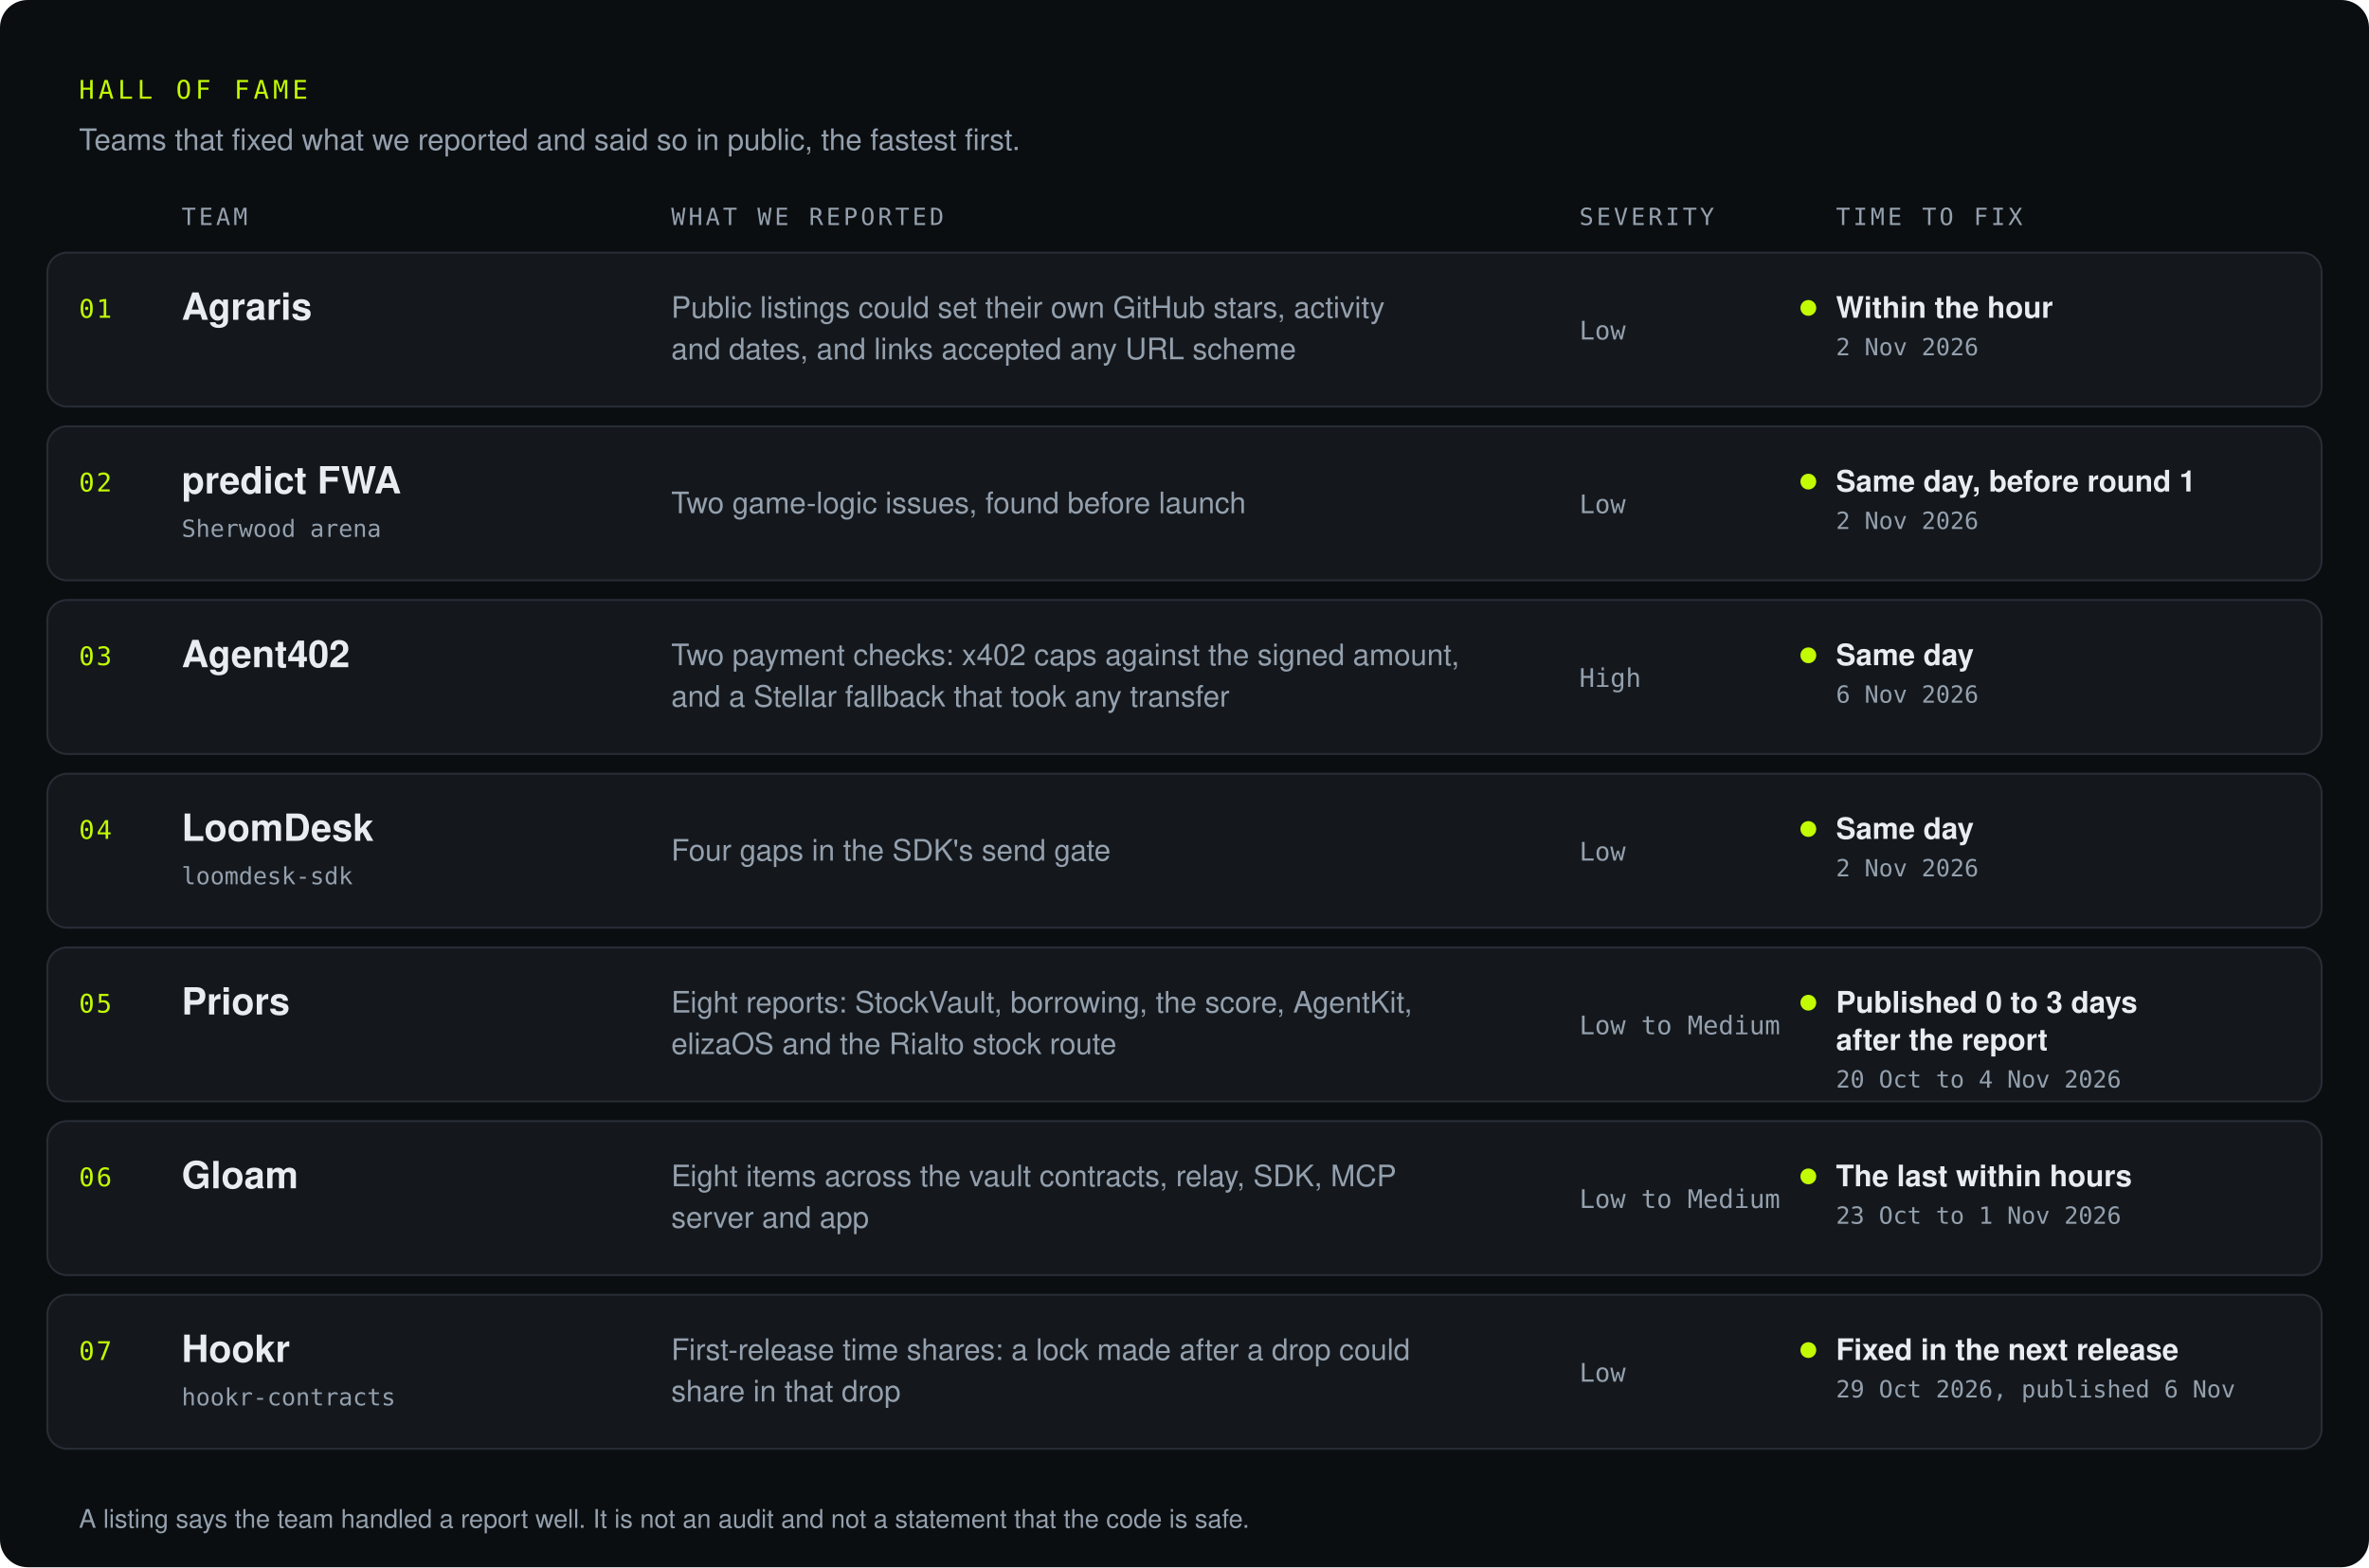
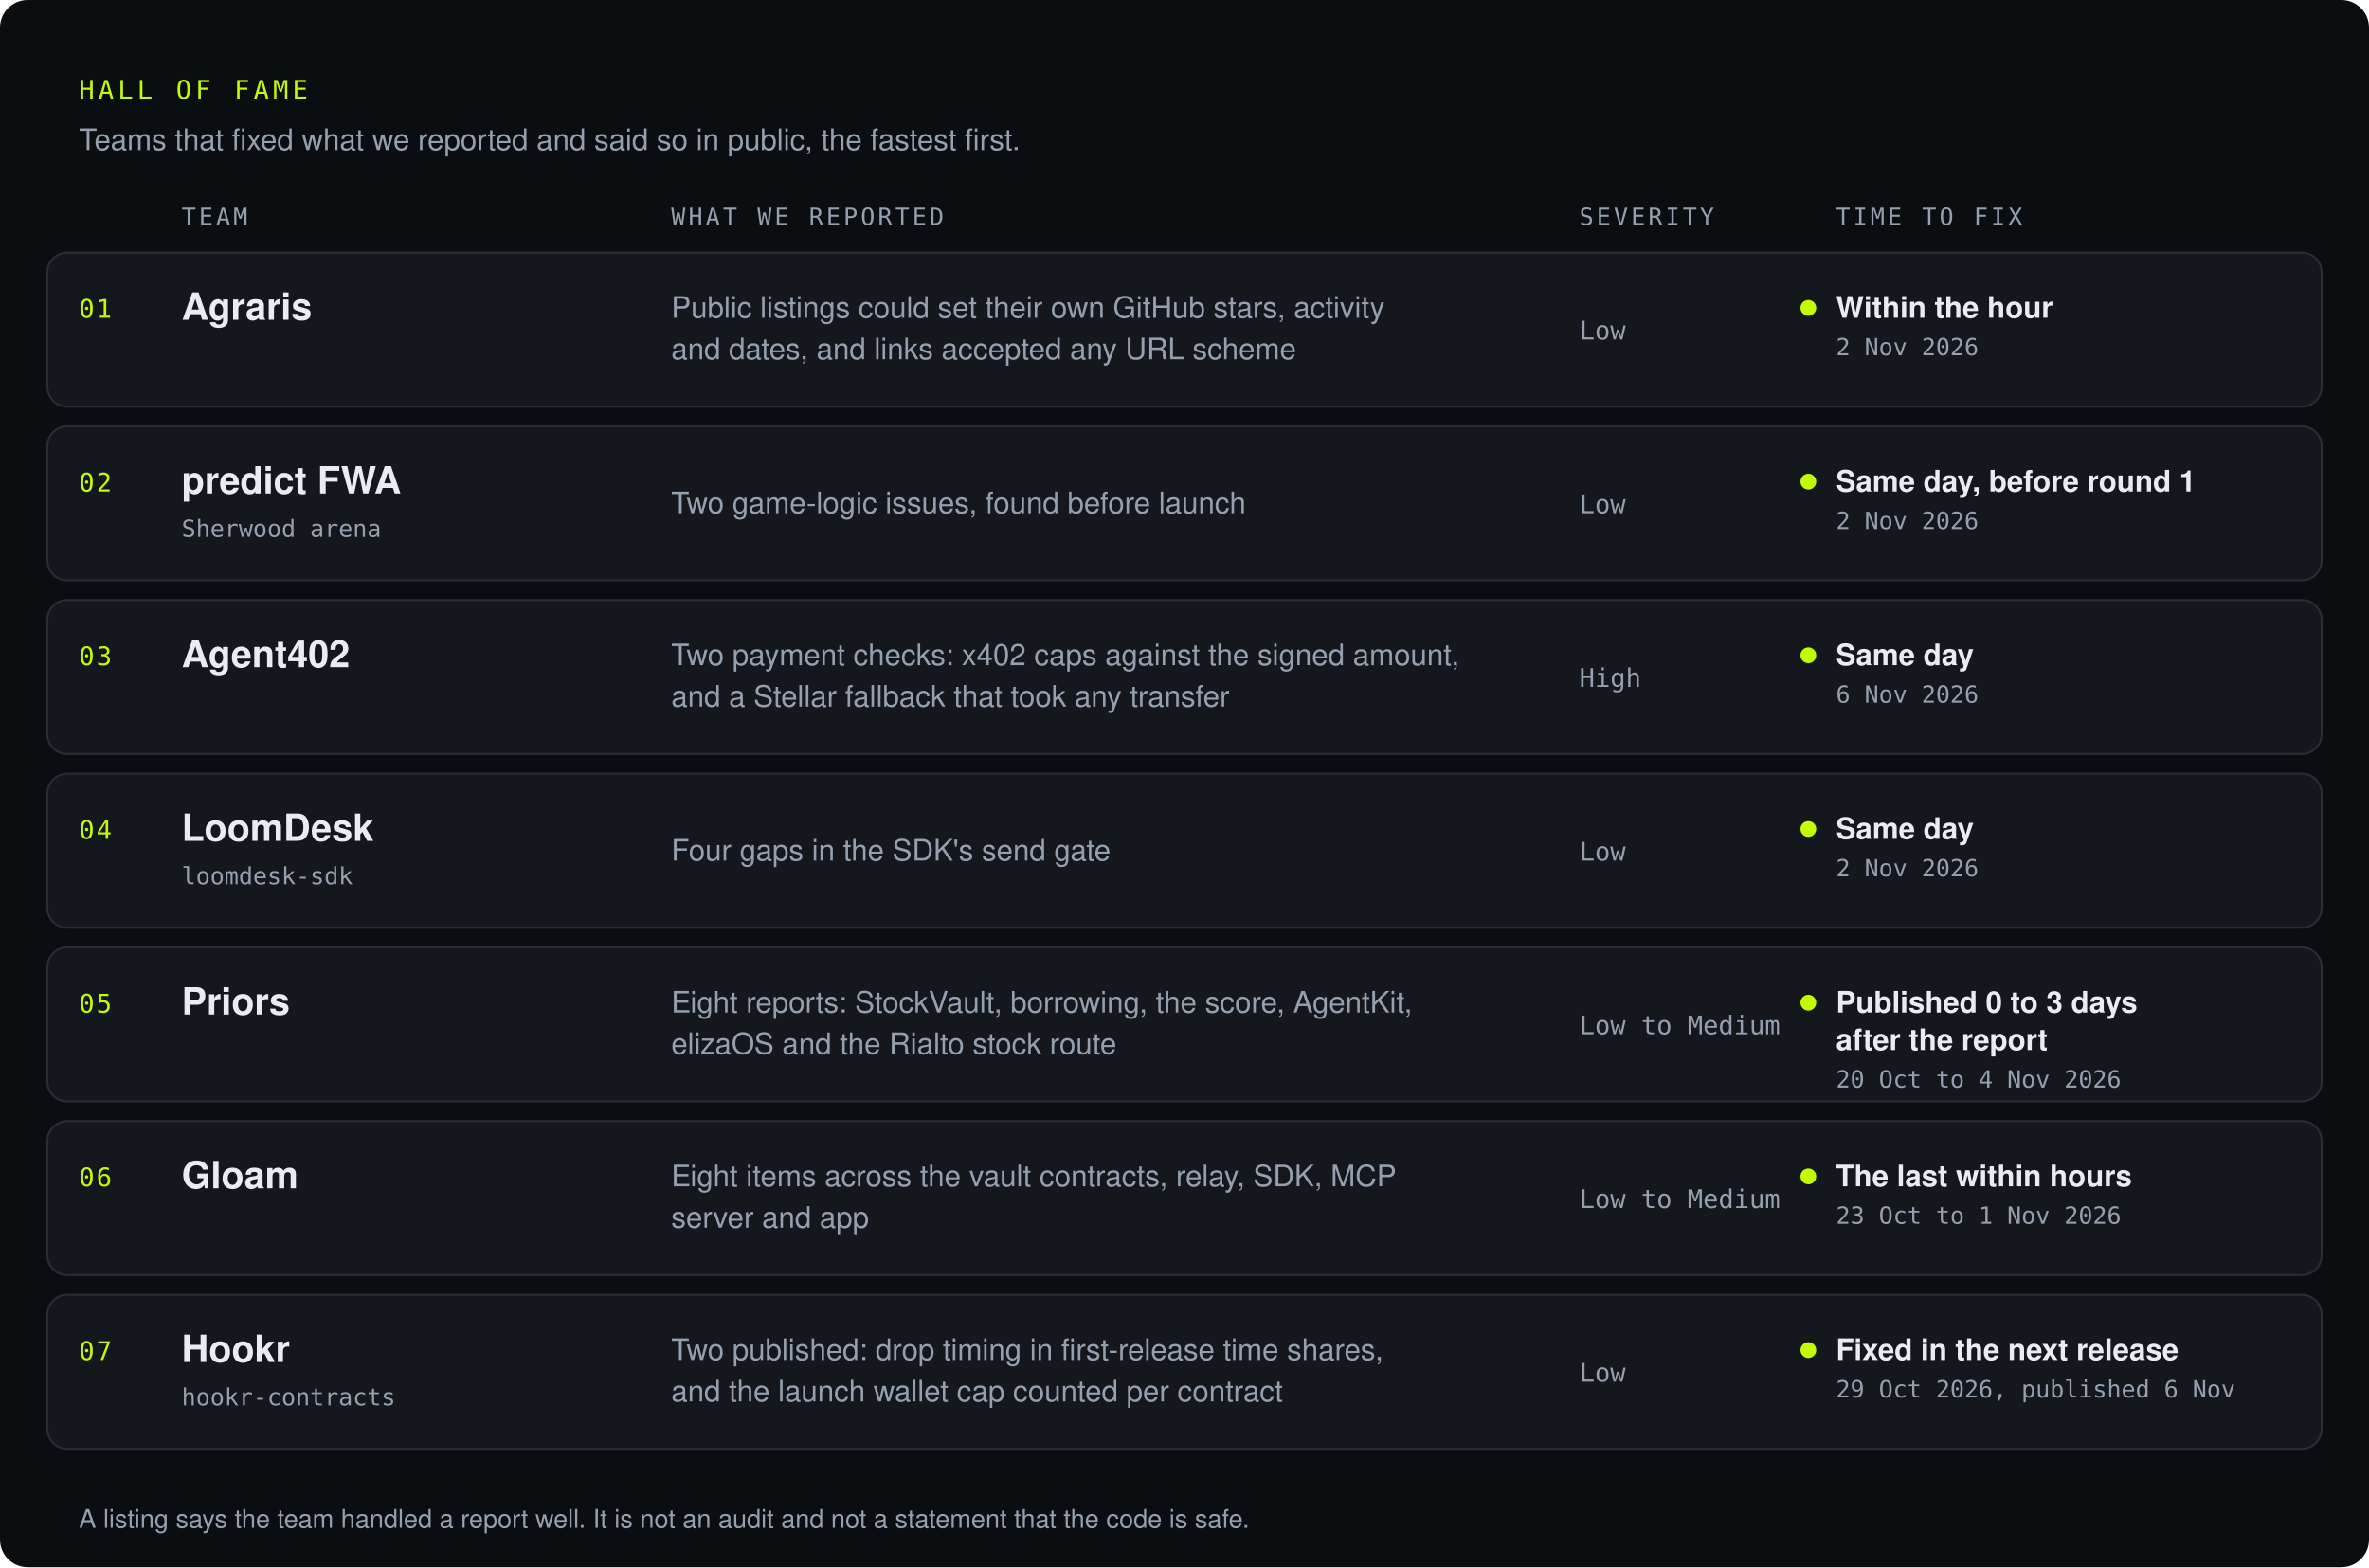
<svg xmlns="http://www.w3.org/2000/svg" width="1200" height="794" viewBox="0 0 1200 794" role="img" aria-label="Hall of fame: Agraris, within the hour; predict FWA, same day, before round 1; Agent402, same day; LoomDesk, same day; Priors, published 0 to 3 days after the report; Gloam, the last within hours; Hookr, fixed in the next release">
  <style>.p{animation:pulse 3.5s ease-in-out infinite}@keyframes pulse{50%{opacity:.35}}@media (prefers-reduced-motion: reduce){*{animation:none!important}}</style>
  <rect width="1200" height="794" rx="14" fill="#0B0E11" />
  <text x="40" y="50" font-family="ui-monospace,SFMono-Regular,'SF Mono',Menlo,Consolas,monospace" font-size="13" letter-spacing="2" fill="#C2FB03">HALL OF FAME</text>
  <text x="40" y="76" font-family="-apple-system,BlinkMacSystemFont,'Segoe UI',Helvetica,Arial,sans-serif" font-size="15" fill="#94A0AD">Teams that fixed what we reported and said so in public, the fastest first.</text>
  <text x="92" y="114" font-family="ui-monospace,SFMono-Regular,'SF Mono',Menlo,Consolas,monospace" font-size="12" letter-spacing="1.5" fill="#94A0AD">TEAM</text>
  <text x="340" y="114" font-family="ui-monospace,SFMono-Regular,'SF Mono',Menlo,Consolas,monospace" font-size="12" letter-spacing="1.5" fill="#94A0AD">WHAT WE REPORTED</text>
  <text x="800" y="114" font-family="ui-monospace,SFMono-Regular,'SF Mono',Menlo,Consolas,monospace" font-size="12" letter-spacing="1.5" fill="#94A0AD">SEVERITY</text>
  <text x="930" y="114" font-family="ui-monospace,SFMono-Regular,'SF Mono',Menlo,Consolas,monospace" font-size="12" letter-spacing="1.5" fill="#94A0AD">TIME TO FIX</text>
  <g>
    <rect x="24" y="128" width="1152" height="78" rx="10" fill="#14181D" stroke="#272D35" />
    <text x="40" y="161" font-family="ui-monospace,SFMono-Regular,'SF Mono',Menlo,Consolas,monospace" font-size="13" letter-spacing="1" fill="#C2FB03">01</text>
    <text x="92" y="162" font-family="-apple-system,BlinkMacSystemFont,'Segoe UI',Helvetica,Arial,sans-serif" font-size="19" font-weight="700" fill="#E9ECF0">Agraris</text>
    <text x="340" y="161" text-anchor="start" font-family="-apple-system,BlinkMacSystemFont,'Segoe UI',Helvetica,Arial,sans-serif" font-size="15" font-weight="400" fill="#94A0AD">Public listings could set their own GitHub stars, activity</text>
    <text x="340" y="182" text-anchor="start" font-family="-apple-system,BlinkMacSystemFont,'Segoe UI',Helvetica,Arial,sans-serif" font-size="15" font-weight="400" fill="#94A0AD">and dates, and links accepted any URL scheme</text>
    <text x="800" y="172" font-family="ui-monospace,SFMono-Regular,'SF Mono',Menlo,Consolas,monospace" font-size="13" fill="#94A0AD">Low</text>
    <circle class="p" style="animation-delay:-0.0s" cx="916" cy="156" r="4" fill="#C2FB03" />
    <text x="930" y="161" text-anchor="start" font-family="-apple-system,BlinkMacSystemFont,'Segoe UI',Helvetica,Arial,sans-serif" font-size="15" font-weight="600" fill="#E9ECF0">Within the hour</text>
    <text x="930" y="180" font-family="ui-monospace,SFMono-Regular,'SF Mono',Menlo,Consolas,monospace" font-size="12" fill="#94A0AD">2 Nov 2026</text>
  </g>
  <g>
    <rect x="24" y="216" width="1152" height="78" rx="10" fill="#14181D" stroke="#272D35" />
    <text x="40" y="249" font-family="ui-monospace,SFMono-Regular,'SF Mono',Menlo,Consolas,monospace" font-size="13" letter-spacing="1" fill="#C2FB03">02</text>
    <text x="92" y="250" font-family="-apple-system,BlinkMacSystemFont,'Segoe UI',Helvetica,Arial,sans-serif" font-size="19" font-weight="700" fill="#E9ECF0">predict FWA</text>
    <text x="92" y="272" font-family="ui-monospace,SFMono-Regular,'SF Mono',Menlo,Consolas,monospace" font-size="12" fill="#94A0AD">Sherwood arena</text>
    <text x="340" y="260" text-anchor="start" font-family="-apple-system,BlinkMacSystemFont,'Segoe UI',Helvetica,Arial,sans-serif" font-size="15" font-weight="400" fill="#94A0AD">Two game-logic issues, found before launch</text>
    <text x="800" y="260" font-family="ui-monospace,SFMono-Regular,'SF Mono',Menlo,Consolas,monospace" font-size="13" fill="#94A0AD">Low</text>
    <circle class="p" style="animation-delay:-0.7s" cx="916" cy="244" r="4" fill="#C2FB03" />
    <text x="930" y="249" text-anchor="start" font-family="-apple-system,BlinkMacSystemFont,'Segoe UI',Helvetica,Arial,sans-serif" font-size="15" font-weight="600" fill="#E9ECF0">Same day, before round 1</text>
    <text x="930" y="268" font-family="ui-monospace,SFMono-Regular,'SF Mono',Menlo,Consolas,monospace" font-size="12" fill="#94A0AD">2 Nov 2026</text>
  </g>
  <g>
    <rect x="24" y="304" width="1152" height="78" rx="10" fill="#14181D" stroke="#272D35" />
    <text x="40" y="337" font-family="ui-monospace,SFMono-Regular,'SF Mono',Menlo,Consolas,monospace" font-size="13" letter-spacing="1" fill="#C2FB03">03</text>
    <text x="92" y="338" font-family="-apple-system,BlinkMacSystemFont,'Segoe UI',Helvetica,Arial,sans-serif" font-size="19" font-weight="700" fill="#E9ECF0">Agent402</text>
    <text x="340" y="337" text-anchor="start" font-family="-apple-system,BlinkMacSystemFont,'Segoe UI',Helvetica,Arial,sans-serif" font-size="15" font-weight="400" fill="#94A0AD">Two payment checks: x402 caps against the signed amount,</text>
    <text x="340" y="358" text-anchor="start" font-family="-apple-system,BlinkMacSystemFont,'Segoe UI',Helvetica,Arial,sans-serif" font-size="15" font-weight="400" fill="#94A0AD">and a Stellar fallback that took any transfer</text>
    <text x="800" y="348" font-family="ui-monospace,SFMono-Regular,'SF Mono',Menlo,Consolas,monospace" font-size="13" fill="#94A0AD">High</text>
    <circle class="p" style="animation-delay:-1.4s" cx="916" cy="332" r="4" fill="#C2FB03" />
    <text x="930" y="337" text-anchor="start" font-family="-apple-system,BlinkMacSystemFont,'Segoe UI',Helvetica,Arial,sans-serif" font-size="15" font-weight="600" fill="#E9ECF0">Same day</text>
    <text x="930" y="356" font-family="ui-monospace,SFMono-Regular,'SF Mono',Menlo,Consolas,monospace" font-size="12" fill="#94A0AD">6 Nov 2026</text>
  </g>
  <g>
    <rect x="24" y="392" width="1152" height="78" rx="10" fill="#14181D" stroke="#272D35" />
    <text x="40" y="425" font-family="ui-monospace,SFMono-Regular,'SF Mono',Menlo,Consolas,monospace" font-size="13" letter-spacing="1" fill="#C2FB03">04</text>
    <text x="92" y="426" font-family="-apple-system,BlinkMacSystemFont,'Segoe UI',Helvetica,Arial,sans-serif" font-size="19" font-weight="700" fill="#E9ECF0">LoomDesk</text>
    <text x="92" y="448" font-family="ui-monospace,SFMono-Regular,'SF Mono',Menlo,Consolas,monospace" font-size="12" fill="#94A0AD">loomdesk-sdk</text>
    <text x="340" y="436" text-anchor="start" font-family="-apple-system,BlinkMacSystemFont,'Segoe UI',Helvetica,Arial,sans-serif" font-size="15" font-weight="400" fill="#94A0AD">Four gaps in the SDK's send gate</text>
    <text x="800" y="436" font-family="ui-monospace,SFMono-Regular,'SF Mono',Menlo,Consolas,monospace" font-size="13" fill="#94A0AD">Low</text>
    <circle class="p" style="animation-delay:-2.1s" cx="916" cy="420" r="4" fill="#C2FB03" />
    <text x="930" y="425" text-anchor="start" font-family="-apple-system,BlinkMacSystemFont,'Segoe UI',Helvetica,Arial,sans-serif" font-size="15" font-weight="600" fill="#E9ECF0">Same day</text>
    <text x="930" y="444" font-family="ui-monospace,SFMono-Regular,'SF Mono',Menlo,Consolas,monospace" font-size="12" fill="#94A0AD">2 Nov 2026</text>
  </g>
  <g>
    <rect x="24" y="480" width="1152" height="78" rx="10" fill="#14181D" stroke="#272D35" />
    <text x="40" y="513" font-family="ui-monospace,SFMono-Regular,'SF Mono',Menlo,Consolas,monospace" font-size="13" letter-spacing="1" fill="#C2FB03">05</text>
    <text x="92" y="514" font-family="-apple-system,BlinkMacSystemFont,'Segoe UI',Helvetica,Arial,sans-serif" font-size="19" font-weight="700" fill="#E9ECF0">Priors</text>
    <text x="340" y="513" text-anchor="start" font-family="-apple-system,BlinkMacSystemFont,'Segoe UI',Helvetica,Arial,sans-serif" font-size="15" font-weight="400" fill="#94A0AD">Eight reports: StockVault, borrowing, the score, AgentKit,</text>
    <text x="340" y="534" text-anchor="start" font-family="-apple-system,BlinkMacSystemFont,'Segoe UI',Helvetica,Arial,sans-serif" font-size="15" font-weight="400" fill="#94A0AD">elizaOS and the Rialto stock route</text>
    <text x="800" y="524" font-family="ui-monospace,SFMono-Regular,'SF Mono',Menlo,Consolas,monospace" font-size="13" fill="#94A0AD">Low to Medium</text>
    <circle class="p" style="animation-delay:-2.8s" cx="916" cy="508" r="4" fill="#C2FB03" />
    <text x="930" y="513" text-anchor="start" font-family="-apple-system,BlinkMacSystemFont,'Segoe UI',Helvetica,Arial,sans-serif" font-size="15" font-weight="600" fill="#E9ECF0">Published 0 to 3 days</text>
    <text x="930" y="532" text-anchor="start" font-family="-apple-system,BlinkMacSystemFont,'Segoe UI',Helvetica,Arial,sans-serif" font-size="15" font-weight="600" fill="#E9ECF0">after the report</text>
    <text x="930" y="551" font-family="ui-monospace,SFMono-Regular,'SF Mono',Menlo,Consolas,monospace" font-size="12" fill="#94A0AD">20 Oct to 4 Nov 2026</text>
  </g>
  <g>
    <rect x="24" y="568" width="1152" height="78" rx="10" fill="#14181D" stroke="#272D35" />
    <text x="40" y="601" font-family="ui-monospace,SFMono-Regular,'SF Mono',Menlo,Consolas,monospace" font-size="13" letter-spacing="1" fill="#C2FB03">06</text>
    <text x="92" y="602" font-family="-apple-system,BlinkMacSystemFont,'Segoe UI',Helvetica,Arial,sans-serif" font-size="19" font-weight="700" fill="#E9ECF0">Gloam</text>
    <text x="340" y="601" text-anchor="start" font-family="-apple-system,BlinkMacSystemFont,'Segoe UI',Helvetica,Arial,sans-serif" font-size="15" font-weight="400" fill="#94A0AD">Eight items across the vault contracts, relay, SDK, MCP</text>
    <text x="340" y="622" text-anchor="start" font-family="-apple-system,BlinkMacSystemFont,'Segoe UI',Helvetica,Arial,sans-serif" font-size="15" font-weight="400" fill="#94A0AD">server and app</text>
    <text x="800" y="612" font-family="ui-monospace,SFMono-Regular,'SF Mono',Menlo,Consolas,monospace" font-size="13" fill="#94A0AD">Low to Medium</text>
    <circle class="p" style="animation-delay:-3.5s" cx="916" cy="596" r="4" fill="#C2FB03" />
    <text x="930" y="601" text-anchor="start" font-family="-apple-system,BlinkMacSystemFont,'Segoe UI',Helvetica,Arial,sans-serif" font-size="15" font-weight="600" fill="#E9ECF0">The last within hours</text>
    <text x="930" y="620" font-family="ui-monospace,SFMono-Regular,'SF Mono',Menlo,Consolas,monospace" font-size="12" fill="#94A0AD">23 Oct to 1 Nov 2026</text>
  </g>
  <g>
    <rect x="24" y="656" width="1152" height="78" rx="10" fill="#14181D" stroke="#272D35" />
    <text x="40" y="689" font-family="ui-monospace,SFMono-Regular,'SF Mono',Menlo,Consolas,monospace" font-size="13" letter-spacing="1" fill="#C2FB03">07</text>
    <text x="92" y="690" font-family="-apple-system,BlinkMacSystemFont,'Segoe UI',Helvetica,Arial,sans-serif" font-size="19" font-weight="700" fill="#E9ECF0">Hookr</text>
    <text x="92" y="712" font-family="ui-monospace,SFMono-Regular,'SF Mono',Menlo,Consolas,monospace" font-size="12" fill="#94A0AD">hookr-contracts</text>
-     <text x="340" y="689" text-anchor="start" font-family="-apple-system,BlinkMacSystemFont,'Segoe UI',Helvetica,Arial,sans-serif" font-size="15" font-weight="400" fill="#94A0AD">First-release time shares: a lock made after a drop could</text>
-     <text x="340" y="710" text-anchor="start" font-family="-apple-system,BlinkMacSystemFont,'Segoe UI',Helvetica,Arial,sans-serif" font-size="15" font-weight="400" fill="#94A0AD">share in that drop</text>
+     <text x="340" y="689" text-anchor="start" font-family="-apple-system,BlinkMacSystemFont,'Segoe UI',Helvetica,Arial,sans-serif" font-size="15" font-weight="400" fill="#94A0AD">Two published: drop timing in first-release time shares,</text>
+     <text x="340" y="710" text-anchor="start" font-family="-apple-system,BlinkMacSystemFont,'Segoe UI',Helvetica,Arial,sans-serif" font-size="15" font-weight="400" fill="#94A0AD">and the launch wallet cap counted per contract</text>
    <text x="800" y="700" font-family="ui-monospace,SFMono-Regular,'SF Mono',Menlo,Consolas,monospace" font-size="13" fill="#94A0AD">Low</text>
    <circle class="p" style="animation-delay:-4.2s" cx="916" cy="684" r="4" fill="#C2FB03" />
    <text x="930" y="689" text-anchor="start" font-family="-apple-system,BlinkMacSystemFont,'Segoe UI',Helvetica,Arial,sans-serif" font-size="15" font-weight="600" fill="#E9ECF0">Fixed in the next release</text>
    <text x="930" y="708" font-family="ui-monospace,SFMono-Regular,'SF Mono',Menlo,Consolas,monospace" font-size="12" fill="#94A0AD">29 Oct 2026, published 6 Nov</text>
  </g>
  <text x="40" y="774" font-family="-apple-system,BlinkMacSystemFont,'Segoe UI',Helvetica,Arial,sans-serif" font-size="13" fill="#94A0AD">A listing says the team handled a report well. It is not an audit and not a statement that the code is safe.</text>
</svg>
